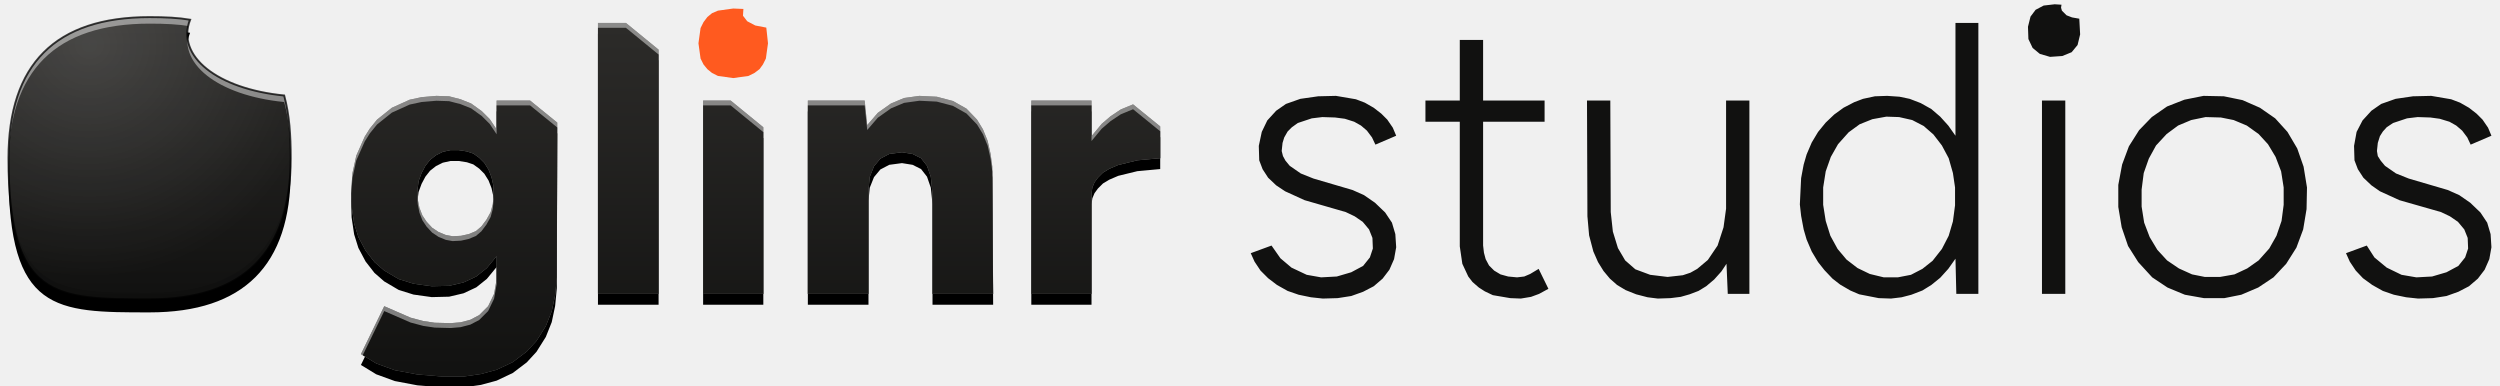
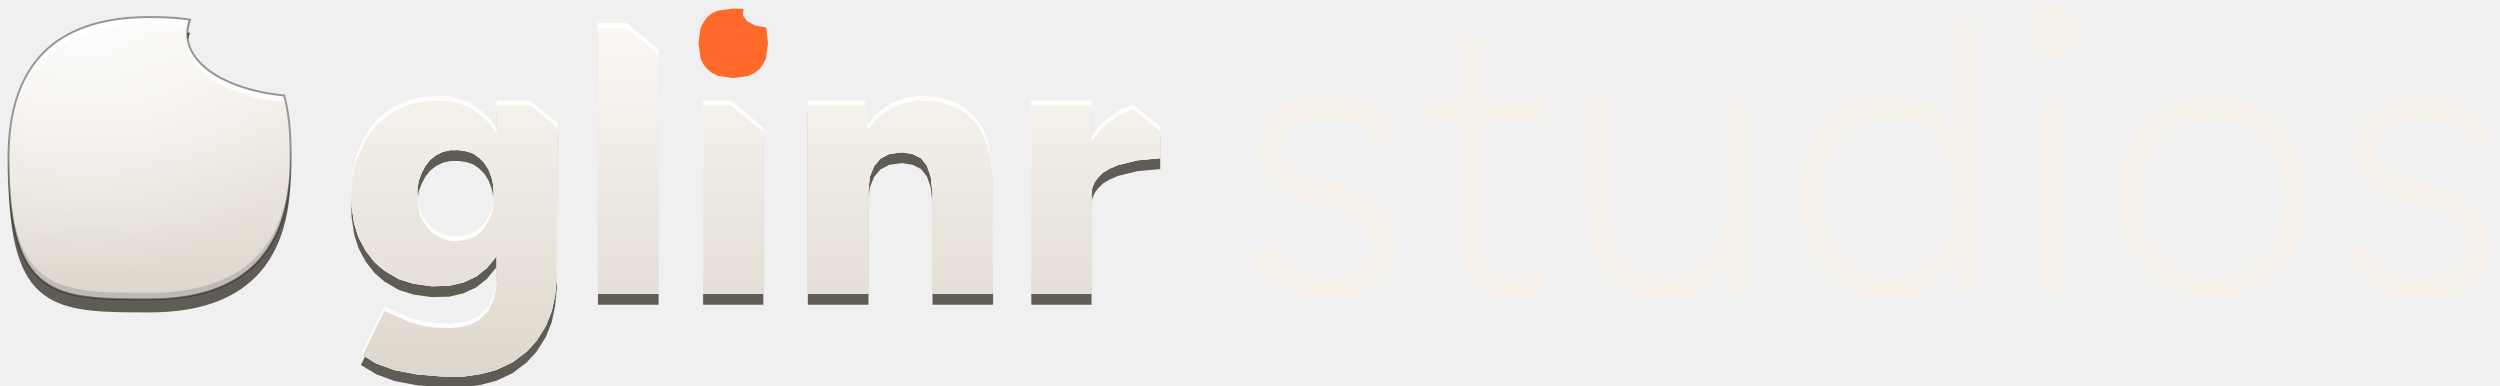
<svg xmlns="http://www.w3.org/2000/svg" viewBox="-2 -69.31 589.59 90.85">
  <defs>
    <clipPath id="c">
      <path d="M256 40Q40 40 40 256c0 216 72 216 216 216s216-72 216-216c0-36-2-66-10-96-102-10-166-60-144-116-18-3-38-4-62-4" />
    </clipPath>
    <clipPath id="e">
      <use href="#a" />
    </clipPath>
    <radialGradient id="d" cx=".32" cy=".16" r=".7">
-       <stop offset="0" stop-color="#fff" stop-opacity=".14" />
+       <stop offset="0" stop-color="#fff" stop-opacity=".65" />
      <stop offset="1" stop-color="#fff" stop-opacity="0" />
    </radialGradient>
    <linearGradient id="b" x1="0" x2="0" y1="0" y2="1">
-       <stop offset="0" stop-color="#2c2b29" />
-       <stop offset="1" stop-color="#111110" />
+       <stop offset="0" stop-color="#fbf8f4" />
+       <stop offset="1" stop-color="#ddd6cc" />
    </linearGradient>
    <path id="a" d="m23.9 19.5-6-.5-5.3-1-4.4-1.6-3.6-2.2 5.5-11.3 6.2 2.7 3 .8 2.7.4 3.8.1 2.3-.2 2.3-.6L32.5 5l2.1-2.1L36 0l.6-3.4v-5.5l-2.3 2.8-2.5 2-3 1.4-3.4.8-4.1.1-4.3-.6-3.5-1.1-3.4-2-2.3-2-2.1-2.7L4-13.4l-1-3.2-.6-4-.1-3.9.3-4 .9-4.1 2-4.5L6.7-39l1.7-2.1 3.5-2.8 4.2-1.9 2.8-.6 3.5-.3 3 .1 2.7.7 2.5 1 2.5 1.8 1.9 1.9 1.6 2.4v-6.8h7.9l6.4 5.2-.1 36.5-.4 4.2-.8 3.8-1.4 3.5-2.2 3.5-2.3 2.5-3.3 2.5-3.8 1.8-3.7 1-4.1.6Zm4.3-33.2 1.8-.4 1.7-.7 1.3-1.1 1.2-1.6 1-1.8.5-1.9.2-2.3-.1-2.2-.4-1.8-.7-1.8-1-1.6-1.2-1.2-1.4-1-1.5-.5-1.9-.3h-2l-1.8.4-1.6.8-1.4 1.1-1.1 1.4-.9 1.7-.7 1.9-.3 2.4.1 1.9.4 2 .7 1.8 1 1.5 1.3 1.4 1.5 1 1.7.7 1.6.3ZM99.5 0H85.3v-45.6h6.5l7.7 6.3Zm77.4-37.2 2.4-2.9 2.1-1.8 2.4-1.6 2.9-1.2 6.4 5.2v7.5l-5.4.5-4.5 1.1-2.1.9-1.5.9-1.2 1.2-.8 1.1-.5 1.2-.2 1.4V0h-14.2v-45.6h14.2ZM124-39.8l2.5-2.9 3.1-2.2 3.1-1.3 3.6-.5 4.1.2 3.8 1 3.2 1.8 2.5 2.6 1.4 2.3 1.1 2.7.7 3.1.4 3 .2 30h-14.3v-23.7l-.4-3.9-.9-2.6-1.4-1.8-2-1-2.5-.4-3 .4-2.1 1.1-1.5 1.8-1 2.5-.3 3.1V0H110v-45.6h13.4ZM60.5 0v-63.9h6.6l7.7 6.3V0Z" />
  </defs>
-   <path d="M33.282-62.196q-33.28 0-33.28 33.28c0 33.28 11.094 33.278 33.28 33.278S66.56-6.73 66.56-28.917c0-5.546-.308-10.168-1.54-14.79-15.716-1.541-25.576-9.245-22.187-17.873-2.773-.462-5.854-.616-9.552-.616" />
+   <path fill="#5f5c56" d="M33.282-62.196q-33.28 0-33.28 33.28c0 33.28 11.094 33.278 33.28 33.278S66.56-6.73 66.56-28.917c0-5.546-.308-10.168-1.54-14.79-15.716-1.541-25.576-9.245-22.187-17.873-2.773-.462-5.854-.616-9.552-.616" />
  <path fill="url(#b)" d="M256 40Q40 40 40 256c0 216 72 216 216 216s216-72 216-216c0-36-2-66-10-96-102-10-166-60-144-116-18-3-38-4-62-4" transform="translate(-6.16 -71.44)scale(.15407)" />
  <g clip-path="url(#c)" transform="translate(-6.16 -71.44)scale(.15407)">
-     <path fill="#fff" fill-opacity=".45" fill-rule="evenodd" d="M256 40Q40 40 40 256c0 216 72 216 216 216s216-72 216-216c0-36-2-66-10-96-102-10-166-60-144-116-18-3-38-4-62-4m0 10Q40 50 40 266c0 216 72 216 216 216s216-72 216-216c0-36-2-66-10-96-102-10-166-60-144-116-18-3-38-4-62-4" />
+     <path fill="#fff" fill-opacity=".95" fill-rule="evenodd" d="M256 40Q40 40 40 256c0 216 72 216 216 216s216-72 216-216c0-36-2-66-10-96-102-10-166-60-144-116-18-3-38-4-62-4m0 10Q40 50 40 266c0 216 72 216 216 216s216-72 216-216c0-36-2-66-10-96-102-10-166-60-144-116-18-3-38-4-62-4" />
    <path fill-opacity=".14" fill-rule="evenodd" d="M256 40Q40 40 40 256c0 216 72 216 216 216s216-72 216-216c0-36-2-66-10-96-102-10-166-60-144-116-18-3-38-4-62-4m0-10Q40 30 40 246c0 216 72 216 216 216s216-72 216-216c0-36-2-66-10-96-102-10-166-60-144-116-18-3-38-4-62-4" />
    <path fill="url(#d)" d="M0 0h512v512H0z" />
  </g>
-   <path fill="none" stroke="#000" stroke-opacity=".75" stroke-width=".462" d="M33.282-65.277q-33.28 0-33.28 33.279C.003 1.28 11.097 1.28 33.283 1.28S66.56-9.812 66.56-31.999c0-5.546-.308-10.168-1.54-14.79-15.716-1.54-25.576-9.244-22.187-17.872-2.773-.462-5.854-.616-9.552-.616Z" />
+   <path fill="none" stroke="#000" stroke-opacity=".4" stroke-width=".462" d="M33.282-65.277q-33.28 0-33.28 33.279C.003 1.28 11.097 1.28 33.283 1.28S66.56-9.812 66.56-31.999c0-5.546-.308-10.168-1.54-14.79-15.716-1.54-25.576-9.244-22.187-17.872-2.773-.462-5.854-.616-9.552-.616Z" />
  <g transform="translate(78.52)">
-     <use href="#a" transform="translate(0 2.56)" />
+     <use fill="#5f5c56" href="#a" transform="translate(0 2.56)" />
    <use fill="url(#b)" href="#a" />
    <g clip-path="url(#e)">
-       <path fill="#fff" fill-opacity=".45" d="M-10-90h520V50H-10z" />
+       <path fill="#fff" fill-opacity=".95" d="M-10-90h520V50H-10z" />
      <use fill="url(#b)" href="#a" transform="translate(0 1.15)" />
    </g>
-     <path fill="#ff5a1f" d="m92.4-67.3-3.6.5-1.4.6-1.1.9-.9 1.2-.7 1.4-.5 3.6.5 3.6.7 1.4.9 1.1 1.1.9 1.4.7 3.6.5 3.6-.5 1.4-.7 1.2-.9.8-1.1.7-1.4.5-3.6-.4-3.7-2.6-.5-1.9-1-1-1.3.1-1.6Z" />
+     <path fill="#ff6a2b" d="m92.4-67.3-3.6.5-1.4.6-1.1.9-.9 1.2-.7 1.4-.5 3.6.5 3.6.7 1.4.9 1.1 1.1.9 1.4.7 3.6.5 3.6-.5 1.4-.7 1.2-.9.8-1.1.7-1.4.5-3.6-.4-3.7-2.6-.5-1.9-1-1-1.3.1-1.6Z" />
  </g>
-   <path fill="#111110" d="m388.97 1.1-2.4-.3-2.7-.7-2.5-1-2-1.2-1.7-1.5-1.5-1.8-1.3-2.1-1.1-2.5-1-3.8-.4-4.5-.1-27.3h5.5l.1 26.3.5 4.6 1.2 3.9 1.7 2.9 2.4 2.1 3.5 1.3 4.1.5 3.6-.4 1.8-.6 1.6-.9 2.5-2.1 2.3-3.4 1.4-4.3.6-4.4v-25.5h5.5V0h-5.1l-.3-7.1-1.2 1.8-1.7 1.9-1.9 1.6-1.8 1.1-2.1.8-2.1.6-2.4.3Zm-79 0-2.8-.3-2.9-.6-2.6-.9-2.5-1.4-2.1-1.6-1.8-1.8-1.4-2.1-.9-2 4.9-1.8 2.1 3 2.6 2.2 3.6 1.7 3.4.6 3.7-.2 3.4-1 2.8-1.5 1.6-2 .7-2.1-.1-2.5-.8-2-1.5-1.8-1.9-1.3-2.1-1-9.7-2.8-4.6-2.1-2.1-1.4-1.9-1.8-1.3-2-.8-2.1-.1-3.4.7-3.3 1.3-2.7 2.1-2.3 2.3-1.6 3.4-1.2 4.2-.6 4.2-.1 4.7.8 2.1.8 2.1 1.2 1.8 1.4 1.4 1.4 1.3 1.9.8 1.9-4.9 2.1-.8-1.7-1.2-1.6-1.4-1.2-1.6-.9-2.2-.7-2.3-.3-3-.1-2.5.3-3.3 1.1-1.4 1-1 1-.8 1.4-.4 1.3-.2 1.9.3 1.2.6 1.1 1 1.2 2.6 1.8 3 1.2 9.2 2.7 2.7 1.2 2.6 1.8 2.4 2.3 1.6 2.4.8 2.7.2 3.1-.5 2.8-1.1 2.5-1.6 2.1-2.1 1.8-2.5 1.3-2.8 1-3.2.5ZM485.07 0h-5.5v-45.6h5.5Zm32.7 1-4.5-.8-4.1-1.7-3.6-2.4-3.3-3.6-2.4-3.8-1.5-4.4-.8-4.8v-5.2l.9-4.8 1.6-4.3 2.4-3.8 3-3.1 3.6-2.5 4.1-1.6 4.5-.9 4.8.1 4.4.9 4.1 1.8 3.6 2.5 2.9 3.2 2.3 3.9 1.5 4.3.8 4.9-.1 5.1-.8 4.8-1.6 4.3-2.4 3.8-3 3.2-3.6 2.4-4 1.7-4 .8Zm3.8-5 3.4-.6 3-1.4 2.7-1.9 2.5-2.8 1.7-3 1.2-3.5.5-3.8v-4.1l-.6-3.8-1.3-3.4-1.8-3-2.2-2.4-2.8-2-3.1-1.3-3-.6-3.6-.1-3.4.7-3.1 1.3-2.7 2-2.5 2.7-1.7 3.1-1.2 3.4-.5 3.9v4l.6 3.8 1.3 3.4 1.8 3 2.3 2.5 2.8 1.9 3.1 1.4 3 .6Zm46.7 5.1-2.8-.3-2.9-.6-2.6-.9-2.5-1.4-2.2-1.6-1.7-1.8-1.4-2.1-.9-2 4.9-1.8 1.8 2.8 2.9 2.4 3.5 1.7 3.5.6 3.7-.2 3.4-1 2.8-1.5 1.6-2 .7-2.1-.1-2.5-.8-2-1.5-1.8-1.9-1.3-2.1-1-9.8-2.8-4.6-2.1-2-1.4-1.9-1.8-1.3-2-.8-2.1-.1-3.4.6-3.3 1.4-2.7 2.1-2.3 2.3-1.6 3.4-1.2 4.1-.6 4.3-.1 4.7.8 2.1.8 2.1 1.2 1.8 1.4 1.4 1.4 1.3 1.9.8 1.9-4.9 2.1-.8-1.7-1.2-1.6-1.4-1.2-1.6-.9-2.3-.7-2.2-.3-3-.1-2.5.3-3.3 1.1-1.5 1-.9 1-.7 1.1-.5 1.6-.2 1.9.2 1.2.7 1.1 1 1.2 2.6 1.8 3 1.2 9.2 2.7 2.7 1.2 2.6 1.8 2.4 2.3 1.6 2.4.8 2.7.2 3.1-.5 2.8-1.1 2.5-1.6 2.1-2.1 1.8-2.5 1.3-2.8 1-3.2.5ZM354.17 1l-4.1-.7-1.9-.9-1.4-.9-1.5-1.3-1-1.3-1.4-3-.6-4.1v-29.4h-8.1v-5h8.1v-14.3h5.5v14.3h14.5v5h-14.5v29.2l.2 1.7.4 1.5.8 1.5 1.2 1.2 1.5.9 1.8.5 2.1.2 1.7-.2 1.4-.6 2-1.2 2.3 4.7-2.2 1.2-1.9.7-2.4.4Zm86.9 0-4.6-.9-2.1-.9-2.4-1.4-1.8-1.4-1.9-2-1.5-1.9-1.5-2.5-1.2-2.8-.7-2.4-.6-3.2-.3-2.7.3-6.2.6-3.2.7-2.4 1.2-2.8 1.5-2.5 1.8-2.2 2-1.9 2.2-1.6 2.5-1.3 2.1-.8 2.8-.6 2.9-.1 2.9.2 2.4.5 2.6 1 2.5 1.4 2.1 1.8 1.9 2.1 1.7 2.4v-26.6h5.4V0h-5.2l-.2-8.3-1.7 2.4-1.9 2.1-2.1 1.7-2.1 1.3-2.6 1-2.3.6-2.5.3Zm4.5-4.9 3.1-.6 2.7-1.4 2.4-1.9 2.2-2.8 1.6-3.1 1-3.4.5-3.8v-4.2l-.5-3.4-1-3.5-1.6-3-2-2.6-2.3-2-2.7-1.4-3.1-.7-3-.1-3.3.6-3 1.2-2.6 1.9-2.5 2.8-1.7 3-1.2 3.4-.6 3.8v4.1l.6 3.8 1.1 3.5 1.7 3.1 2.1 2.5 2.6 2 2.9 1.4 3.3.8Zm37-64.4 1.6.1-.1.7.2.7 1.1 1.1 1.3.5 1.7.3.2 3.7-.6 2.5-1.4 1.7-2.2.9-2.9.2-2.4-.7-1.7-1.4-1-2.1-.1-2.9.6-2.4 1.2-1.6 1.9-1Z" />
+   <path fill="#f4efe9" d="m388.97 1.1-2.4-.3-2.7-.7-2.5-1-2-1.2-1.7-1.5-1.5-1.8-1.3-2.1-1.1-2.5-1-3.8-.4-4.5-.1-27.3h5.5l.1 26.3.5 4.6 1.2 3.9 1.7 2.9 2.4 2.1 3.5 1.3 4.1.5 3.6-.4 1.8-.6 1.6-.9 2.5-2.1 2.3-3.4 1.4-4.3.6-4.4v-25.5h5.5V0h-5.1l-.3-7.1-1.2 1.8-1.7 1.9-1.9 1.6-1.8 1.1-2.1.8-2.1.6-2.4.3Zm-79 0-2.8-.3-2.9-.6-2.6-.9-2.5-1.4-2.1-1.6-1.8-1.8-1.4-2.1-.9-2 4.9-1.8 2.1 3 2.6 2.2 3.6 1.7 3.4.6 3.7-.2 3.4-1 2.8-1.5 1.6-2 .7-2.1-.1-2.5-.8-2-1.5-1.8-1.9-1.3-2.1-1-9.7-2.8-4.6-2.1-2.1-1.4-1.9-1.8-1.3-2-.8-2.1-.1-3.4.7-3.3 1.3-2.7 2.1-2.3 2.3-1.6 3.4-1.2 4.2-.6 4.2-.1 4.7.8 2.1.8 2.1 1.2 1.8 1.4 1.4 1.4 1.3 1.9.8 1.9-4.9 2.1-.8-1.7-1.2-1.6-1.4-1.2-1.6-.9-2.2-.7-2.3-.3-3-.1-2.5.3-3.3 1.1-1.4 1-1 1-.8 1.4-.4 1.3-.2 1.9.3 1.2.6 1.1 1 1.2 2.6 1.8 3 1.2 9.2 2.7 2.7 1.2 2.6 1.8 2.4 2.3 1.6 2.4.8 2.7.2 3.1-.5 2.8-1.1 2.5-1.6 2.1-2.1 1.8-2.5 1.3-2.8 1-3.2.5ZM485.07 0h-5.5v-45.6h5.5Zm32.7 1-4.5-.8-4.1-1.7-3.6-2.4-3.3-3.6-2.4-3.8-1.5-4.4-.8-4.8v-5.2l.9-4.8 1.6-4.3 2.4-3.8 3-3.1 3.6-2.5 4.1-1.6 4.5-.9 4.8.1 4.4.9 4.1 1.8 3.6 2.5 2.9 3.2 2.3 3.9 1.5 4.3.8 4.9-.1 5.1-.8 4.8-1.6 4.3-2.4 3.8-3 3.2-3.6 2.4-4 1.7-4 .8Zm3.8-5 3.4-.6 3-1.4 2.7-1.9 2.5-2.8 1.7-3 1.2-3.5.5-3.8v-4.1l-.6-3.8-1.3-3.4-1.8-3-2.2-2.4-2.8-2-3.1-1.3-3-.6-3.6-.1-3.4.7-3.1 1.3-2.7 2-2.5 2.7-1.7 3.1-1.2 3.4-.5 3.9v4l.6 3.8 1.3 3.4 1.8 3 2.3 2.5 2.8 1.9 3.1 1.4 3 .6Zm46.7 5.1-2.8-.3-2.9-.6-2.6-.9-2.5-1.4-2.2-1.6-1.7-1.8-1.4-2.1-.9-2 4.9-1.8 1.8 2.8 2.9 2.4 3.5 1.7 3.5.6 3.7-.2 3.4-1 2.8-1.5 1.6-2 .7-2.1-.1-2.5-.8-2-1.5-1.8-1.9-1.3-2.1-1-9.8-2.8-4.6-2.1-2-1.4-1.9-1.8-1.3-2-.8-2.1-.1-3.4.6-3.3 1.4-2.7 2.1-2.3 2.3-1.6 3.4-1.2 4.1-.6 4.3-.1 4.7.8 2.1.8 2.1 1.2 1.8 1.4 1.4 1.4 1.3 1.9.8 1.9-4.9 2.1-.8-1.7-1.2-1.6-1.4-1.2-1.6-.9-2.3-.7-2.2-.3-3-.1-2.5.3-3.3 1.1-1.5 1-.9 1-.7 1.1-.5 1.6-.2 1.9.2 1.2.7 1.1 1 1.2 2.6 1.8 3 1.2 9.2 2.7 2.7 1.2 2.6 1.8 2.4 2.3 1.6 2.4.8 2.7.2 3.1-.5 2.8-1.1 2.5-1.6 2.1-2.1 1.8-2.5 1.3-2.8 1-3.2.5ZM354.17 1l-4.1-.7-1.9-.9-1.4-.9-1.5-1.3-1-1.3-1.4-3-.6-4.1v-29.4h-8.1v-5h8.1v-14.3h5.5v14.3h14.5v5h-14.5v29.2l.2 1.7.4 1.5.8 1.5 1.2 1.2 1.5.9 1.8.5 2.1.2 1.7-.2 1.4-.6 2-1.2 2.3 4.7-2.2 1.2-1.9.7-2.4.4Zm86.9 0-4.6-.9-2.1-.9-2.4-1.4-1.8-1.4-1.9-2-1.5-1.9-1.5-2.5-1.2-2.8-.7-2.4-.6-3.2-.3-2.7.3-6.2.6-3.2.7-2.4 1.2-2.8 1.5-2.5 1.8-2.2 2-1.9 2.2-1.6 2.5-1.3 2.1-.8 2.8-.6 2.9-.1 2.9.2 2.4.5 2.6 1 2.5 1.4 2.1 1.8 1.9 2.1 1.7 2.4v-26.6h5.4V0h-5.2l-.2-8.3-1.7 2.4-1.9 2.1-2.1 1.7-2.1 1.3-2.6 1-2.3.6-2.5.3Zm4.5-4.9 3.1-.6 2.7-1.4 2.4-1.9 2.2-2.8 1.6-3.1 1-3.4.5-3.8v-4.2l-.5-3.4-1-3.5-1.6-3-2-2.6-2.3-2-2.7-1.4-3.1-.7-3-.1-3.3.6-3 1.2-2.6 1.9-2.5 2.8-1.7 3-1.2 3.4-.6 3.8v4.1l.6 3.8 1.1 3.5 1.7 3.1 2.1 2.5 2.6 2 2.9 1.4 3.3.8Zm37-64.4 1.6.1-.1.7.2.7 1.1 1.1 1.3.5 1.7.3.2 3.7-.6 2.5-1.4 1.7-2.2.9-2.9.2-2.4-.7-1.7-1.4-1-2.1-.1-2.9.6-2.4 1.2-1.6 1.9-1Z" />
</svg>
